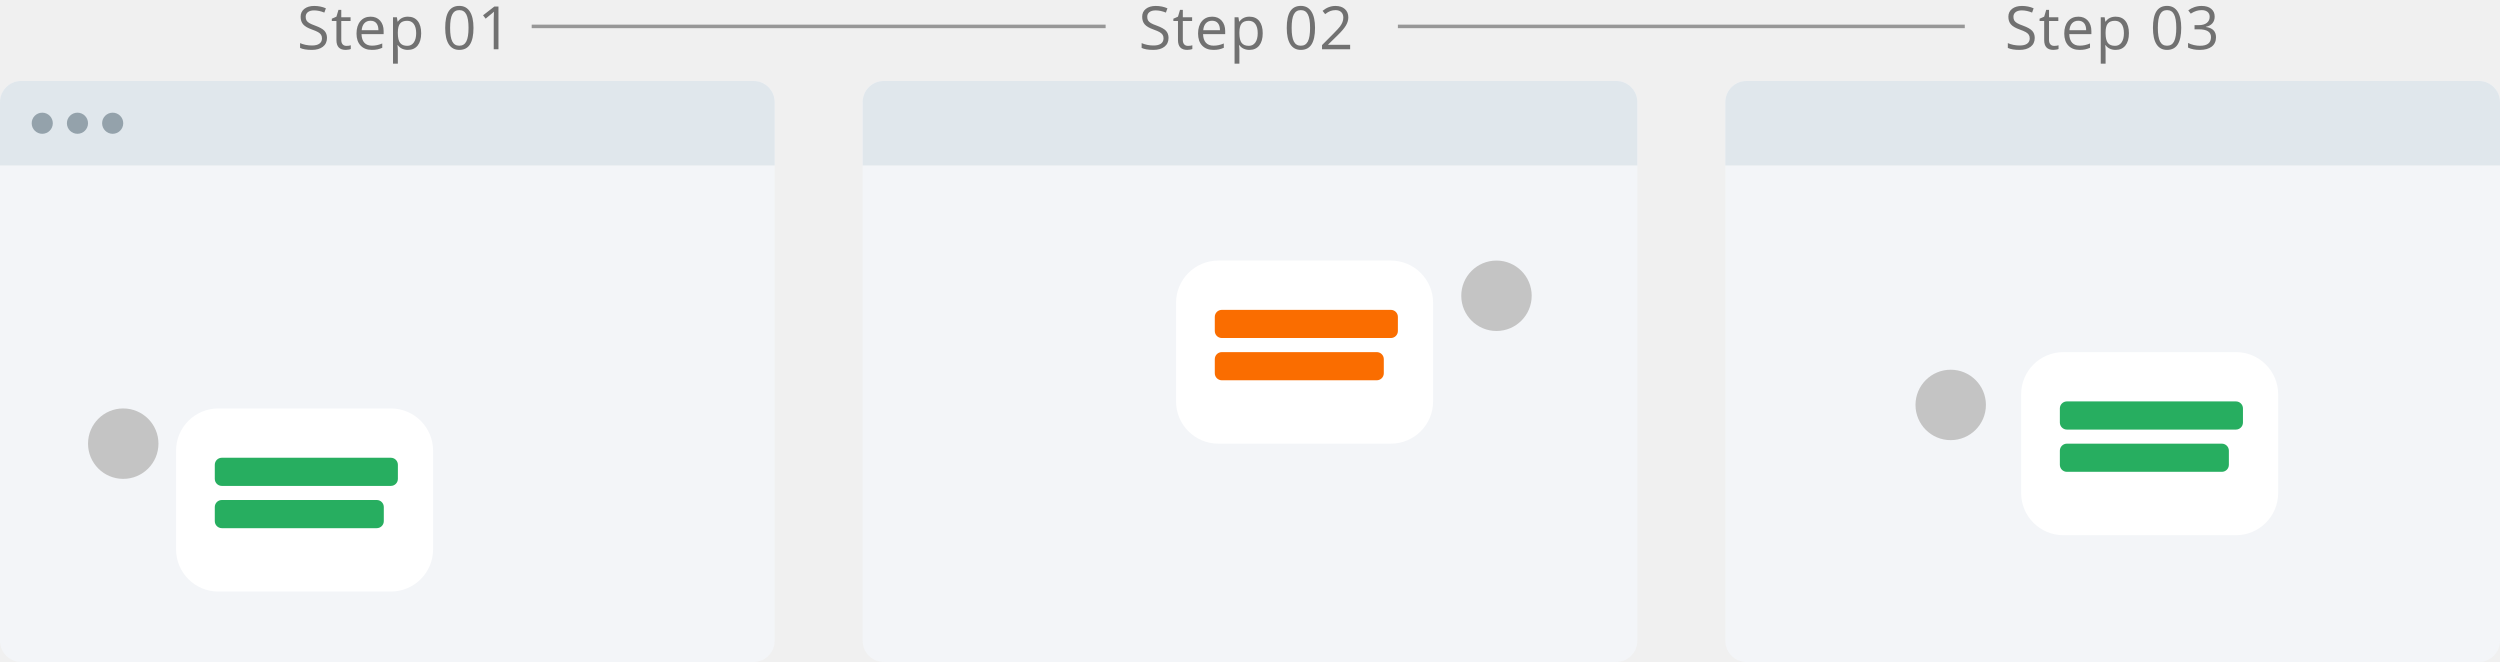
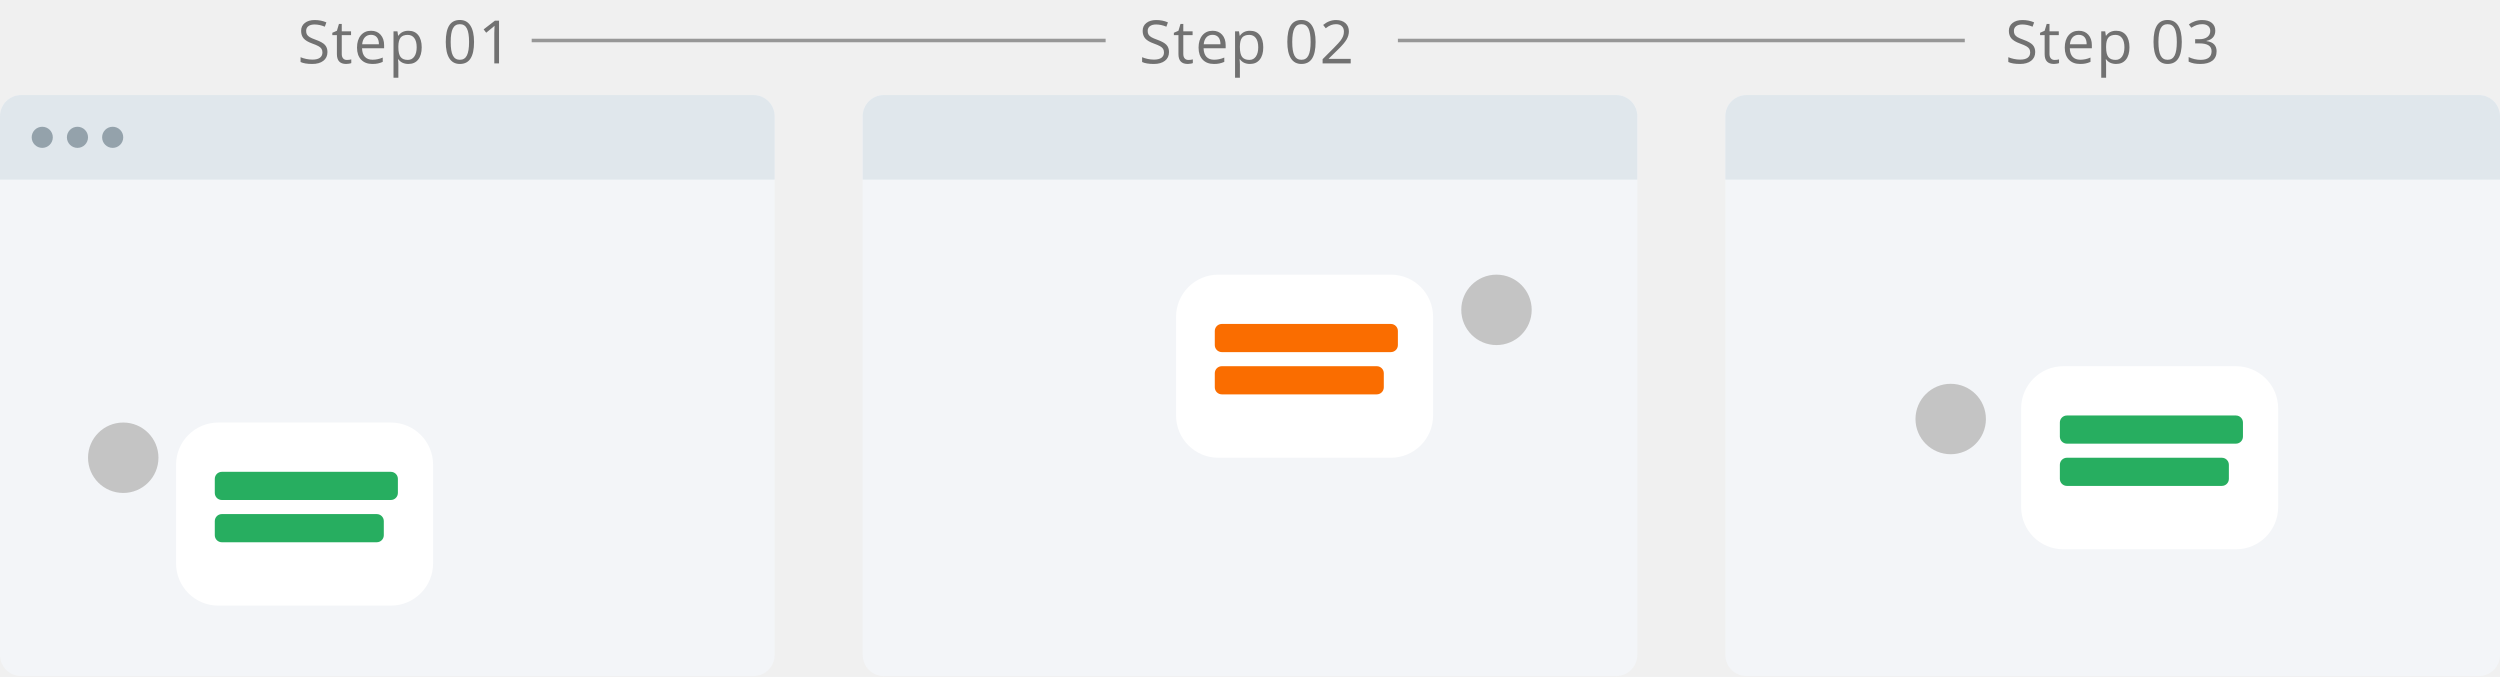
- <svg xmlns="http://www.w3.org/2000/svg" width="710px" height="188px" viewBox="0 0 710 188" version="1.1">
-   <g id="页面-2----Design-Simple" stroke="none" stroke-width="1" fill="none" fill-rule="evenodd">
-     <g id="3" transform="translate(-365, -6535)">
-       <g id="编组-6" transform="translate(365, 6531)">
-         <text id="Step-01" font-family="OpenSans-Regular, Open Sans" font-size="17" font-weight="normal" letter-spacing="0.309" fill="#717171">
-           <tspan x="84.347" y="18">Step 01</tspan>
-         </text>
-         <text id="Step-02" font-family="OpenSans-Regular, Open Sans" font-size="17" font-weight="normal" letter-spacing="0.309" fill="#717171">
-           <tspan x="323.347" y="18">Step 02</tspan>
-         </text>
-         <text id="Step-03" font-family="OpenSans-Regular, Open Sans" font-size="17" font-weight="normal" letter-spacing="0.309" fill="#717171">
-           <tspan x="569.347" y="18">Step 03</tspan>
-         </text>
-         <g id="Browser" transform="translate(0, 27)">
-           <rect id="矩形" fill="#F3F5F8" fill-rule="nonzero" x="0" y="0" width="220" height="165" rx="6" />
-           <path d="M0,6 C0,2.686 2.686,0 6,0 L214,0 C217.314,0 220,2.686 220,6 L220,24 L0,24 L0,6 Z" id="路径" fill="#E0E7EC" fill-rule="nonzero" />
-           <path d="M12,15 C13.657,15 15,13.657 15,12 C15,10.343 13.657,9 12,9 C10.343,9 9,10.343 9,12 C9,13.657 10.343,15 12,15 Z M22,15 C23.657,15 25,13.657 25,12 C25,10.343 23.657,9 22,9 C20.343,9 19,10.343 19,12 C19,13.657 20.343,15 22,15 Z M35,12 C35,13.657 33.657,15 32,15 C30.343,15 29,13.657 29,12 C29,10.343 30.343,9 32,9 C33.657,9 35,10.343 35,12 Z" id="形状" fill="#94A2AB" />
-           <rect id="矩形" fill="#FFFFFF" fill-rule="nonzero" x="50" y="93" width="73" height="52" rx="12" />
-           <rect id="矩形" fill="#27AE60" fill-rule="nonzero" x="61" y="107" width="52" height="8" rx="2" />
-           <rect id="矩形" fill="#27AE60" fill-rule="nonzero" x="61" y="119" width="48" height="8" rx="2" />
-           <circle id="椭圆形" fill="#C4C4C4" fill-rule="nonzero" cx="35" cy="103" r="10" />
-         </g>
-         <g id="Group-574" transform="translate(245, 27)" fill-rule="nonzero">
-           <rect id="矩形" fill="#F3F5F8" x="0" y="0" width="220" height="165" rx="6" />
-           <path d="M0,6 C0,2.686 2.686,0 6,0 L214,0 C217.314,0 220,2.686 220,6 L220,24 L0,24 L0,6 Z" id="路径" fill="#E0E7EC" />
-           <rect id="矩形" fill="#FFFFFF" x="89" y="51" width="73" height="52" rx="12" />
-           <rect id="矩形" fill="#FA6D00" x="100" y="65" width="52" height="8" rx="2" />
-           <rect id="矩形" fill="#FA6D00" x="100" y="77" width="48" height="8" rx="2" />
-           <circle id="椭圆形" fill="#C4C4C4" cx="180" cy="61" r="10" />
-         </g>
-         <g id="Group-575" transform="translate(490, 27)" fill-rule="nonzero">
-           <rect id="矩形" fill="#F3F5F8" x="0" y="0" width="220" height="165" rx="6" />
-           <path d="M0,6 C0,2.686 2.686,0 6,0 L214,0 C217.314,0 220,2.686 220,6 L220,24 L0,24 L0,6 Z" id="路径" fill="#E0E7EC" />
-           <rect id="矩形" fill="#FFFFFF" x="84" y="77" width="73" height="52" rx="12" />
-           <rect id="矩形" fill="#27AE60" x="95" y="91" width="52" height="8" rx="2" />
-           <rect id="矩形" fill="#27AE60" x="95" y="103" width="48" height="8" rx="2" />
-           <circle id="椭圆形" fill="#C4C4C4" cx="64" cy="92" r="10" />
-         </g>
-         <path d="M151.5,11.5 L313.5,11.5" id="直线-8" stroke="#979797" stroke-linecap="square" />
-         <path d="M397.5,11.5 L557.5,11.5" id="直线-8" stroke="#979797" stroke-linecap="square" />
-       </g>
-     </g>
-   </g>
+ <svg xmlns="http://www.w3.org/2000/svg" width="710" height="192" viewBox="0 0 710 192" fill="none">
+   <path d="M92.997 14.771C92.997 15.839 92.61 16.672 91.835 17.27C91.06 17.867 90.009 18.166 88.681 18.166C87.242 18.166 86.135 17.981 85.36 17.61V16.248C85.858 16.459 86.401 16.625 86.987 16.747C87.574 16.868 88.155 16.929 88.73 16.929C89.671 16.929 90.379 16.752 90.855 16.398C91.331 16.038 91.569 15.54 91.569 14.904C91.569 14.483 91.484 14.14 91.312 13.874C91.146 13.603 90.864 13.354 90.465 13.127C90.072 12.901 89.472 12.643 88.664 12.355C87.535 11.951 86.727 11.473 86.24 10.919C85.759 10.366 85.518 9.644 85.518 8.753C85.518 7.818 85.869 7.073 86.572 6.52C87.275 5.967 88.205 5.69 89.361 5.69C90.568 5.69 91.677 5.911 92.69 6.354L92.25 7.583C91.248 7.162 90.274 6.952 89.328 6.952C88.581 6.952 87.997 7.112 87.577 7.433C87.156 7.754 86.946 8.2 86.946 8.77C86.946 9.19 87.023 9.536 87.178 9.807C87.333 10.073 87.593 10.319 87.959 10.546C88.329 10.767 88.894 11.014 89.652 11.285C90.925 11.738 91.799 12.225 92.275 12.746C92.756 13.266 92.997 13.941 92.997 14.771ZM98.519 17.029C98.763 17.029 98.998 17.012 99.225 16.979C99.451 16.94 99.631 16.901 99.764 16.863V17.917C99.615 17.989 99.393 18.047 99.1 18.091C98.812 18.141 98.552 18.166 98.32 18.166C96.56 18.166 95.68 17.239 95.68 15.385V9.973H94.377V9.309L95.68 8.736L96.261 6.794H97.058V8.902H99.698V9.973H97.058V15.327C97.058 15.875 97.188 16.296 97.448 16.589C97.708 16.882 98.065 17.029 98.519 17.029ZM105.743 18.166C104.398 18.166 103.335 17.756 102.555 16.938C101.78 16.119 101.393 14.981 101.393 13.526C101.393 12.059 101.753 10.895 102.472 10.031C103.197 9.168 104.168 8.736 105.386 8.736C106.526 8.736 107.428 9.113 108.092 9.865C108.756 10.612 109.088 11.6 109.088 12.829V13.7H102.821C102.848 14.768 103.117 15.579 103.626 16.132C104.141 16.686 104.863 16.962 105.792 16.962C106.772 16.962 107.74 16.758 108.698 16.348V17.577C108.211 17.787 107.749 17.936 107.312 18.025C106.88 18.119 106.357 18.166 105.743 18.166ZM105.369 9.89C104.639 9.89 104.055 10.128 103.618 10.604C103.186 11.08 102.931 11.738 102.854 12.58H107.61C107.61 11.711 107.417 11.047 107.029 10.587C106.642 10.123 106.089 9.89 105.369 9.89ZM115.988 18.166C115.396 18.166 114.853 18.058 114.361 17.842C113.874 17.621 113.464 17.283 113.132 16.83H113.033C113.099 17.361 113.132 17.864 113.132 18.34V22.084H111.754V8.902H112.875L113.066 10.148H113.132C113.486 9.649 113.899 9.29 114.369 9.068C114.84 8.847 115.379 8.736 115.988 8.736C117.194 8.736 118.124 9.149 118.777 9.973C119.435 10.798 119.765 11.954 119.765 13.443C119.765 14.937 119.43 16.099 118.76 16.929C118.096 17.754 117.172 18.166 115.988 18.166ZM115.789 9.907C114.859 9.907 114.187 10.164 113.771 10.679C113.356 11.193 113.143 12.012 113.132 13.136V13.443C113.132 14.721 113.345 15.637 113.771 16.19C114.198 16.738 114.881 17.012 115.822 17.012C116.608 17.012 117.222 16.694 117.665 16.058C118.113 15.421 118.337 14.544 118.337 13.426C118.337 12.292 118.113 11.423 117.665 10.82C117.222 10.211 116.597 9.907 115.789 9.907ZM134.627 11.915C134.627 14.013 134.295 15.579 133.631 16.614C132.972 17.649 131.962 18.166 130.601 18.166C129.295 18.166 128.302 17.637 127.621 16.581C126.94 15.518 126.6 13.963 126.6 11.915C126.6 9.802 126.929 8.233 127.588 7.209C128.246 6.185 129.251 5.673 130.601 5.673C131.918 5.673 132.917 6.207 133.598 7.275C134.284 8.343 134.627 9.89 134.627 11.915ZM127.995 11.915C127.995 13.681 128.202 14.967 128.617 15.775C129.032 16.578 129.694 16.979 130.601 16.979C131.52 16.979 132.184 16.572 132.593 15.759C133.008 14.94 133.216 13.659 133.216 11.915C133.216 10.172 133.008 8.897 132.593 8.089C132.184 7.275 131.52 6.869 130.601 6.869C129.694 6.869 129.032 7.27 128.617 8.072C128.202 8.869 127.995 10.15 127.995 11.915ZM141.726 18H140.381V9.351C140.381 8.631 140.404 7.951 140.448 7.309C140.332 7.425 140.202 7.547 140.058 7.674C139.914 7.801 139.255 8.341 138.082 9.292L137.352 8.346L140.564 5.864H141.726V18Z" fill="#717171" />
+   <path d="M331.997 14.771C331.997 15.839 331.61 16.672 330.835 17.27C330.06 17.867 329.009 18.166 327.681 18.166C326.242 18.166 325.135 17.981 324.36 17.61V16.248C324.858 16.459 325.401 16.625 325.987 16.747C326.574 16.868 327.155 16.929 327.73 16.929C328.671 16.929 329.38 16.752 329.855 16.398C330.331 16.038 330.569 15.54 330.569 14.904C330.569 14.483 330.484 14.14 330.312 13.874C330.146 13.603 329.864 13.354 329.465 13.127C329.072 12.901 328.472 12.643 327.664 12.355C326.535 11.951 325.727 11.473 325.24 10.919C324.759 10.366 324.518 9.644 324.518 8.753C324.518 7.818 324.869 7.073 325.572 6.52C326.275 5.967 327.205 5.69 328.361 5.69C329.568 5.69 330.677 5.911 331.69 6.354L331.25 7.583C330.248 7.162 329.274 6.952 328.328 6.952C327.581 6.952 326.997 7.112 326.577 7.433C326.156 7.754 325.946 8.2 325.946 8.77C325.946 9.19 326.023 9.536 326.178 9.807C326.333 10.073 326.593 10.319 326.958 10.546C327.329 10.767 327.894 11.014 328.652 11.285C329.925 11.738 330.799 12.225 331.275 12.746C331.756 13.266 331.997 13.941 331.997 14.771ZM337.519 17.029C337.763 17.029 337.998 17.012 338.225 16.979C338.451 16.94 338.631 16.901 338.764 16.863V17.917C338.615 17.989 338.393 18.047 338.1 18.091C337.812 18.141 337.552 18.166 337.32 18.166C335.56 18.166 334.68 17.239 334.68 15.385V9.973H333.377V9.309L334.68 8.736L335.261 6.794H336.058V8.902H338.698V9.973H336.058V15.327C336.058 15.875 336.188 16.296 336.448 16.589C336.708 16.882 337.065 17.029 337.519 17.029ZM344.743 18.166C343.398 18.166 342.335 17.756 341.555 16.938C340.78 16.119 340.393 14.981 340.393 13.526C340.393 12.059 340.753 10.895 341.472 10.031C342.197 9.168 343.168 8.736 344.386 8.736C345.526 8.736 346.428 9.113 347.092 9.865C347.756 10.612 348.088 11.6 348.088 12.829V13.7H341.821C341.848 14.768 342.117 15.579 342.626 16.132C343.141 16.686 343.863 16.962 344.792 16.962C345.772 16.962 346.74 16.758 347.698 16.348V17.577C347.211 17.787 346.749 17.936 346.312 18.025C345.88 18.119 345.357 18.166 344.743 18.166ZM344.369 9.89C343.639 9.89 343.055 10.128 342.618 10.604C342.186 11.08 341.931 11.738 341.854 12.58H346.61C346.61 11.711 346.417 11.047 346.029 10.587C345.642 10.123 345.089 9.89 344.369 9.89ZM354.988 18.166C354.396 18.166 353.853 18.058 353.361 17.842C352.874 17.621 352.464 17.283 352.132 16.83H352.033C352.099 17.361 352.132 17.864 352.132 18.34V22.084H350.754V8.902H351.875L352.066 10.148H352.132C352.486 9.649 352.899 9.29 353.369 9.068C353.84 8.847 354.379 8.736 354.988 8.736C356.194 8.736 357.124 9.149 357.777 9.973C358.435 10.798 358.765 11.954 358.765 13.443C358.765 14.937 358.43 16.099 357.76 16.929C357.096 17.754 356.172 18.166 354.988 18.166ZM354.789 9.907C353.859 9.907 353.187 10.164 352.771 10.679C352.356 11.193 352.143 12.012 352.132 13.136V13.443C352.132 14.721 352.345 15.637 352.771 16.19C353.198 16.738 353.881 17.012 354.822 17.012C355.608 17.012 356.222 16.694 356.665 16.058C357.113 15.421 357.337 14.544 357.337 13.426C357.337 12.292 357.113 11.423 356.665 10.82C356.222 10.211 355.597 9.907 354.789 9.907ZM373.627 11.915C373.627 14.013 373.295 15.579 372.631 16.614C371.972 17.649 370.962 18.166 369.601 18.166C368.295 18.166 367.302 17.637 366.621 16.581C365.94 15.518 365.6 13.963 365.6 11.915C365.6 9.802 365.929 8.233 366.588 7.209C367.246 6.185 368.251 5.673 369.601 5.673C370.918 5.673 371.917 6.207 372.598 7.275C373.284 8.343 373.627 9.89 373.627 11.915ZM366.995 11.915C366.995 13.681 367.202 14.967 367.617 15.775C368.032 16.578 368.694 16.979 369.601 16.979C370.52 16.979 371.184 16.572 371.593 15.759C372.008 14.94 372.216 13.659 372.216 11.915C372.216 10.172 372.008 8.897 371.593 8.089C371.184 7.275 370.52 6.869 369.601 6.869C368.694 6.869 368.032 7.27 367.617 8.072C367.202 8.869 366.995 10.15 366.995 11.915ZM383.598 18H375.621V16.813L378.817 13.601C379.791 12.616 380.433 11.913 380.743 11.492C381.053 11.072 381.285 10.662 381.44 10.264C381.595 9.865 381.672 9.436 381.672 8.977C381.672 8.33 381.476 7.818 381.083 7.441C380.69 7.06 380.145 6.869 379.448 6.869C378.944 6.869 378.466 6.952 378.012 7.118C377.564 7.284 377.063 7.585 376.509 8.022L375.779 7.084C376.897 6.155 378.114 5.69 379.431 5.69C380.571 5.69 381.465 5.983 382.112 6.57C382.76 7.151 383.084 7.934 383.084 8.919C383.084 9.688 382.868 10.449 382.436 11.202C382.004 11.954 381.196 12.906 380.012 14.057L377.356 16.655V16.722H383.598V18Z" fill="#717171" />
+   <path d="M577.997 14.771C577.997 15.839 577.61 16.672 576.835 17.27C576.06 17.867 575.009 18.166 573.681 18.166C572.242 18.166 571.135 17.981 570.36 17.61V16.248C570.858 16.459 571.401 16.625 571.987 16.747C572.574 16.868 573.155 16.929 573.73 16.929C574.671 16.929 575.38 16.752 575.855 16.398C576.331 16.038 576.569 15.54 576.569 14.904C576.569 14.483 576.484 14.14 576.312 13.874C576.146 13.603 575.864 13.354 575.465 13.127C575.072 12.901 574.472 12.643 573.664 12.355C572.535 11.951 571.727 11.473 571.24 10.919C570.759 10.366 570.518 9.644 570.518 8.753C570.518 7.818 570.869 7.073 571.572 6.52C572.275 5.967 573.205 5.69 574.361 5.69C575.568 5.69 576.677 5.911 577.69 6.354L577.25 7.583C576.248 7.162 575.274 6.952 574.328 6.952C573.581 6.952 572.997 7.112 572.577 7.433C572.156 7.754 571.946 8.2 571.946 8.77C571.946 9.19 572.023 9.536 572.178 9.807C572.333 10.073 572.593 10.319 572.958 10.546C573.329 10.767 573.894 11.014 574.652 11.285C575.925 11.738 576.799 12.225 577.275 12.746C577.756 13.266 577.997 13.941 577.997 14.771ZM583.519 17.029C583.763 17.029 583.998 17.012 584.225 16.979C584.451 16.94 584.631 16.901 584.764 16.863V17.917C584.615 17.989 584.393 18.047 584.1 18.091C583.812 18.141 583.552 18.166 583.32 18.166C581.56 18.166 580.68 17.239 580.68 15.385V9.973H579.377V9.309L580.68 8.736L581.261 6.794H582.058V8.902H584.698V9.973H582.058V15.327C582.058 15.875 582.188 16.296 582.448 16.589C582.708 16.882 583.065 17.029 583.519 17.029ZM590.743 18.166C589.398 18.166 588.335 17.756 587.555 16.938C586.78 16.119 586.393 14.981 586.393 13.526C586.393 12.059 586.753 10.895 587.472 10.031C588.197 9.168 589.168 8.736 590.386 8.736C591.526 8.736 592.428 9.113 593.092 9.865C593.756 10.612 594.088 11.6 594.088 12.829V13.7H587.821C587.848 14.768 588.117 15.579 588.626 16.132C589.141 16.686 589.863 16.962 590.792 16.962C591.772 16.962 592.74 16.758 593.698 16.348V17.577C593.211 17.787 592.749 17.936 592.312 18.025C591.88 18.119 591.357 18.166 590.743 18.166ZM590.369 9.89C589.639 9.89 589.055 10.128 588.618 10.604C588.186 11.08 587.931 11.738 587.854 12.58H592.61C592.61 11.711 592.417 11.047 592.029 10.587C591.642 10.123 591.089 9.89 590.369 9.89ZM600.988 18.166C600.396 18.166 599.853 18.058 599.361 17.842C598.874 17.621 598.464 17.283 598.132 16.83H598.033C598.099 17.361 598.132 17.864 598.132 18.34V22.084H596.754V8.902H597.875L598.066 10.148H598.132C598.486 9.649 598.899 9.29 599.369 9.068C599.84 8.847 600.379 8.736 600.988 8.736C602.194 8.736 603.124 9.149 603.777 9.973C604.435 10.798 604.765 11.954 604.765 13.443C604.765 14.937 604.43 16.099 603.76 16.929C603.096 17.754 602.172 18.166 600.988 18.166ZM600.789 9.907C599.859 9.907 599.187 10.164 598.771 10.679C598.356 11.193 598.143 12.012 598.132 13.136V13.443C598.132 14.721 598.345 15.637 598.771 16.19C599.198 16.738 599.881 17.012 600.822 17.012C601.608 17.012 602.222 16.694 602.665 16.058C603.113 15.421 603.337 14.544 603.337 13.426C603.337 12.292 603.113 11.423 602.665 10.82C602.222 10.211 601.597 9.907 600.789 9.907ZM619.627 11.915C619.627 14.013 619.295 15.579 618.631 16.614C617.972 17.649 616.962 18.166 615.601 18.166C614.295 18.166 613.302 17.637 612.621 16.581C611.94 15.518 611.6 13.963 611.6 11.915C611.6 9.802 611.929 8.233 612.588 7.209C613.246 6.185 614.251 5.673 615.601 5.673C616.918 5.673 617.917 6.207 618.598 7.275C619.284 8.343 619.627 9.89 619.627 11.915ZM612.995 11.915C612.995 13.681 613.202 14.967 613.617 15.775C614.032 16.578 614.694 16.979 615.601 16.979C616.52 16.979 617.184 16.572 617.593 15.759C618.008 14.94 618.216 13.659 618.216 11.915C618.216 10.172 618.008 8.897 617.593 8.089C617.184 7.275 616.52 6.869 615.601 6.869C614.694 6.869 614.032 7.27 613.617 8.072C613.202 8.869 612.995 10.15 612.995 11.915ZM629.142 8.72C629.142 9.494 628.923 10.128 628.486 10.621C628.054 11.113 627.44 11.442 626.643 11.608V11.675C627.617 11.796 628.339 12.106 628.81 12.604C629.28 13.102 629.515 13.755 629.515 14.563C629.515 15.72 629.114 16.611 628.312 17.236C627.509 17.856 626.369 18.166 624.892 18.166C624.25 18.166 623.66 18.116 623.124 18.017C622.592 17.922 622.075 17.754 621.571 17.51V16.199C622.097 16.459 622.656 16.658 623.248 16.796C623.846 16.929 624.41 16.996 624.941 16.996C627.039 16.996 628.087 16.174 628.087 14.53C628.087 13.058 626.931 12.322 624.618 12.322H623.422V11.135H624.634C625.581 11.135 626.33 10.928 626.884 10.513C627.437 10.092 627.714 9.511 627.714 8.77C627.714 8.177 627.509 7.713 627.1 7.375C626.696 7.037 626.145 6.869 625.448 6.869C624.917 6.869 624.416 6.941 623.945 7.084C623.475 7.228 622.938 7.494 622.335 7.881L621.638 6.952C622.136 6.559 622.709 6.252 623.356 6.03C624.009 5.803 624.695 5.69 625.415 5.69C626.593 5.69 627.509 5.961 628.162 6.503C628.815 7.04 629.142 7.779 629.142 8.72Z" fill="#717171" />
+   <rect y="27" width="220" height="165" rx="6" fill="#F3F5F8" />
+   <path d="M0 33C0 29.686 2.686 27 6 27H214C217.314 27 220 29.686 220 33V51H0V33Z" fill="#E0E7EC" />
+   <path fill-rule="evenodd" clip-rule="evenodd" d="M12 42C13.657 42 15 40.657 15 39C15 37.343 13.657 36 12 36C10.343 36 9 37.343 9 39C9 40.657 10.343 42 12 42ZM22 42C23.657 42 25 40.657 25 39C25 37.343 23.657 36 22 36C20.343 36 19 37.343 19 39C19 40.657 20.343 42 22 42ZM35 39C35 40.657 33.657 42 32 42C30.343 42 29 40.657 29 39C29 37.343 30.343 36 32 36C33.657 36 35 37.343 35 39Z" fill="#94A2AB" />
+   <rect x="50" y="120" width="73" height="52" rx="12" fill="white" />
+   <rect x="61" y="134" width="52" height="8" rx="2" fill="#27AE60" />
+   <rect x="61" y="146" width="48" height="8" rx="2" fill="#27AE60" />
+   <circle cx="35" cy="130" r="10" fill="#C4C4C4" />
+   <rect x="245" y="27" width="220" height="165" rx="6" fill="#F3F5F8" />
+   <path d="M245 33C245 29.686 247.686 27 251 27H459C462.314 27 465 29.686 465 33V51H245V33Z" fill="#E0E7EC" />
+   <rect x="334" y="78" width="73" height="52" rx="12" fill="white" />
+   <rect x="345" y="92" width="52" height="8" rx="2" fill="#FA6D00" />
+   <rect x="345" y="104" width="48" height="8" rx="2" fill="#FA6D00" />
+   <circle cx="425" cy="88" r="10" fill="#C4C4C4" />
+   <rect x="490" y="27" width="220" height="165" rx="6" fill="#F3F5F8" />
+   <path d="M490 33C490 29.686 492.686 27 496 27H704C707.314 27 710 29.686 710 33V51H490V33Z" fill="#E0E7EC" />
+   <rect x="574" y="104" width="73" height="52" rx="12" fill="white" />
+   <rect x="585" y="118" width="52" height="8" rx="2" fill="#27AE60" />
+   <rect x="585" y="130" width="48" height="8" rx="2" fill="#27AE60" />
+   <circle cx="554" cy="119" r="10" fill="#C4C4C4" />
+   <path d="M151.5 11.5H313.5" stroke="#979797" stroke-linecap="square" />
+   <path d="M397.5 11.5H557.5" stroke="#979797" stroke-linecap="square" />
</svg>
